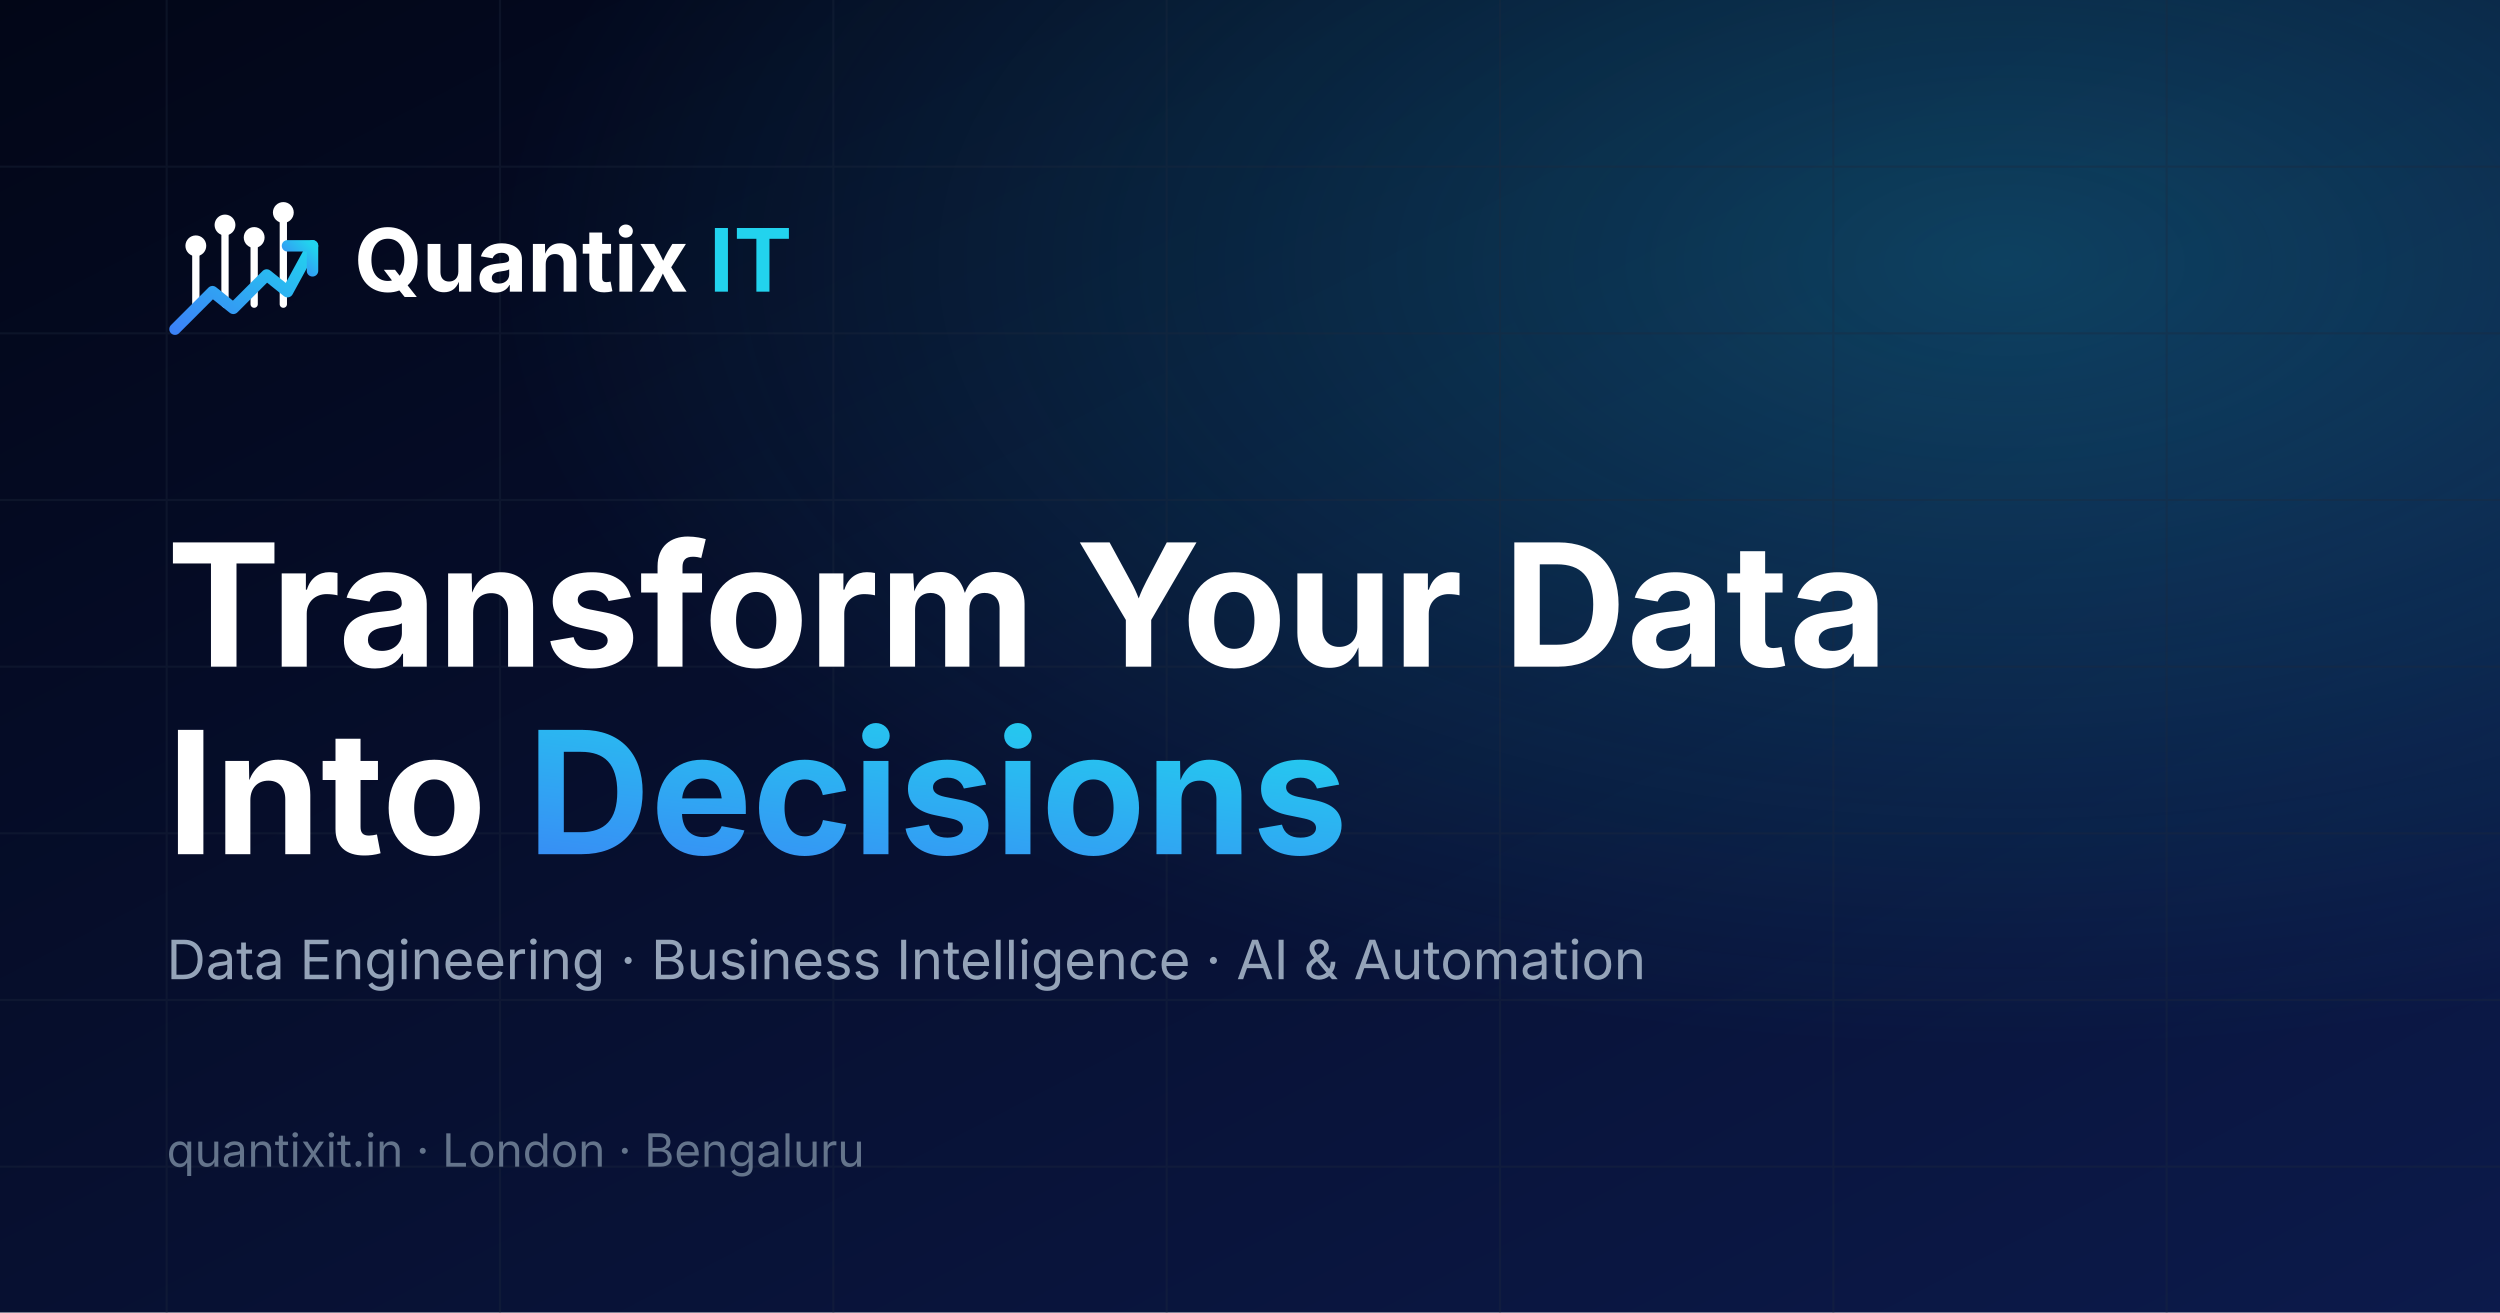
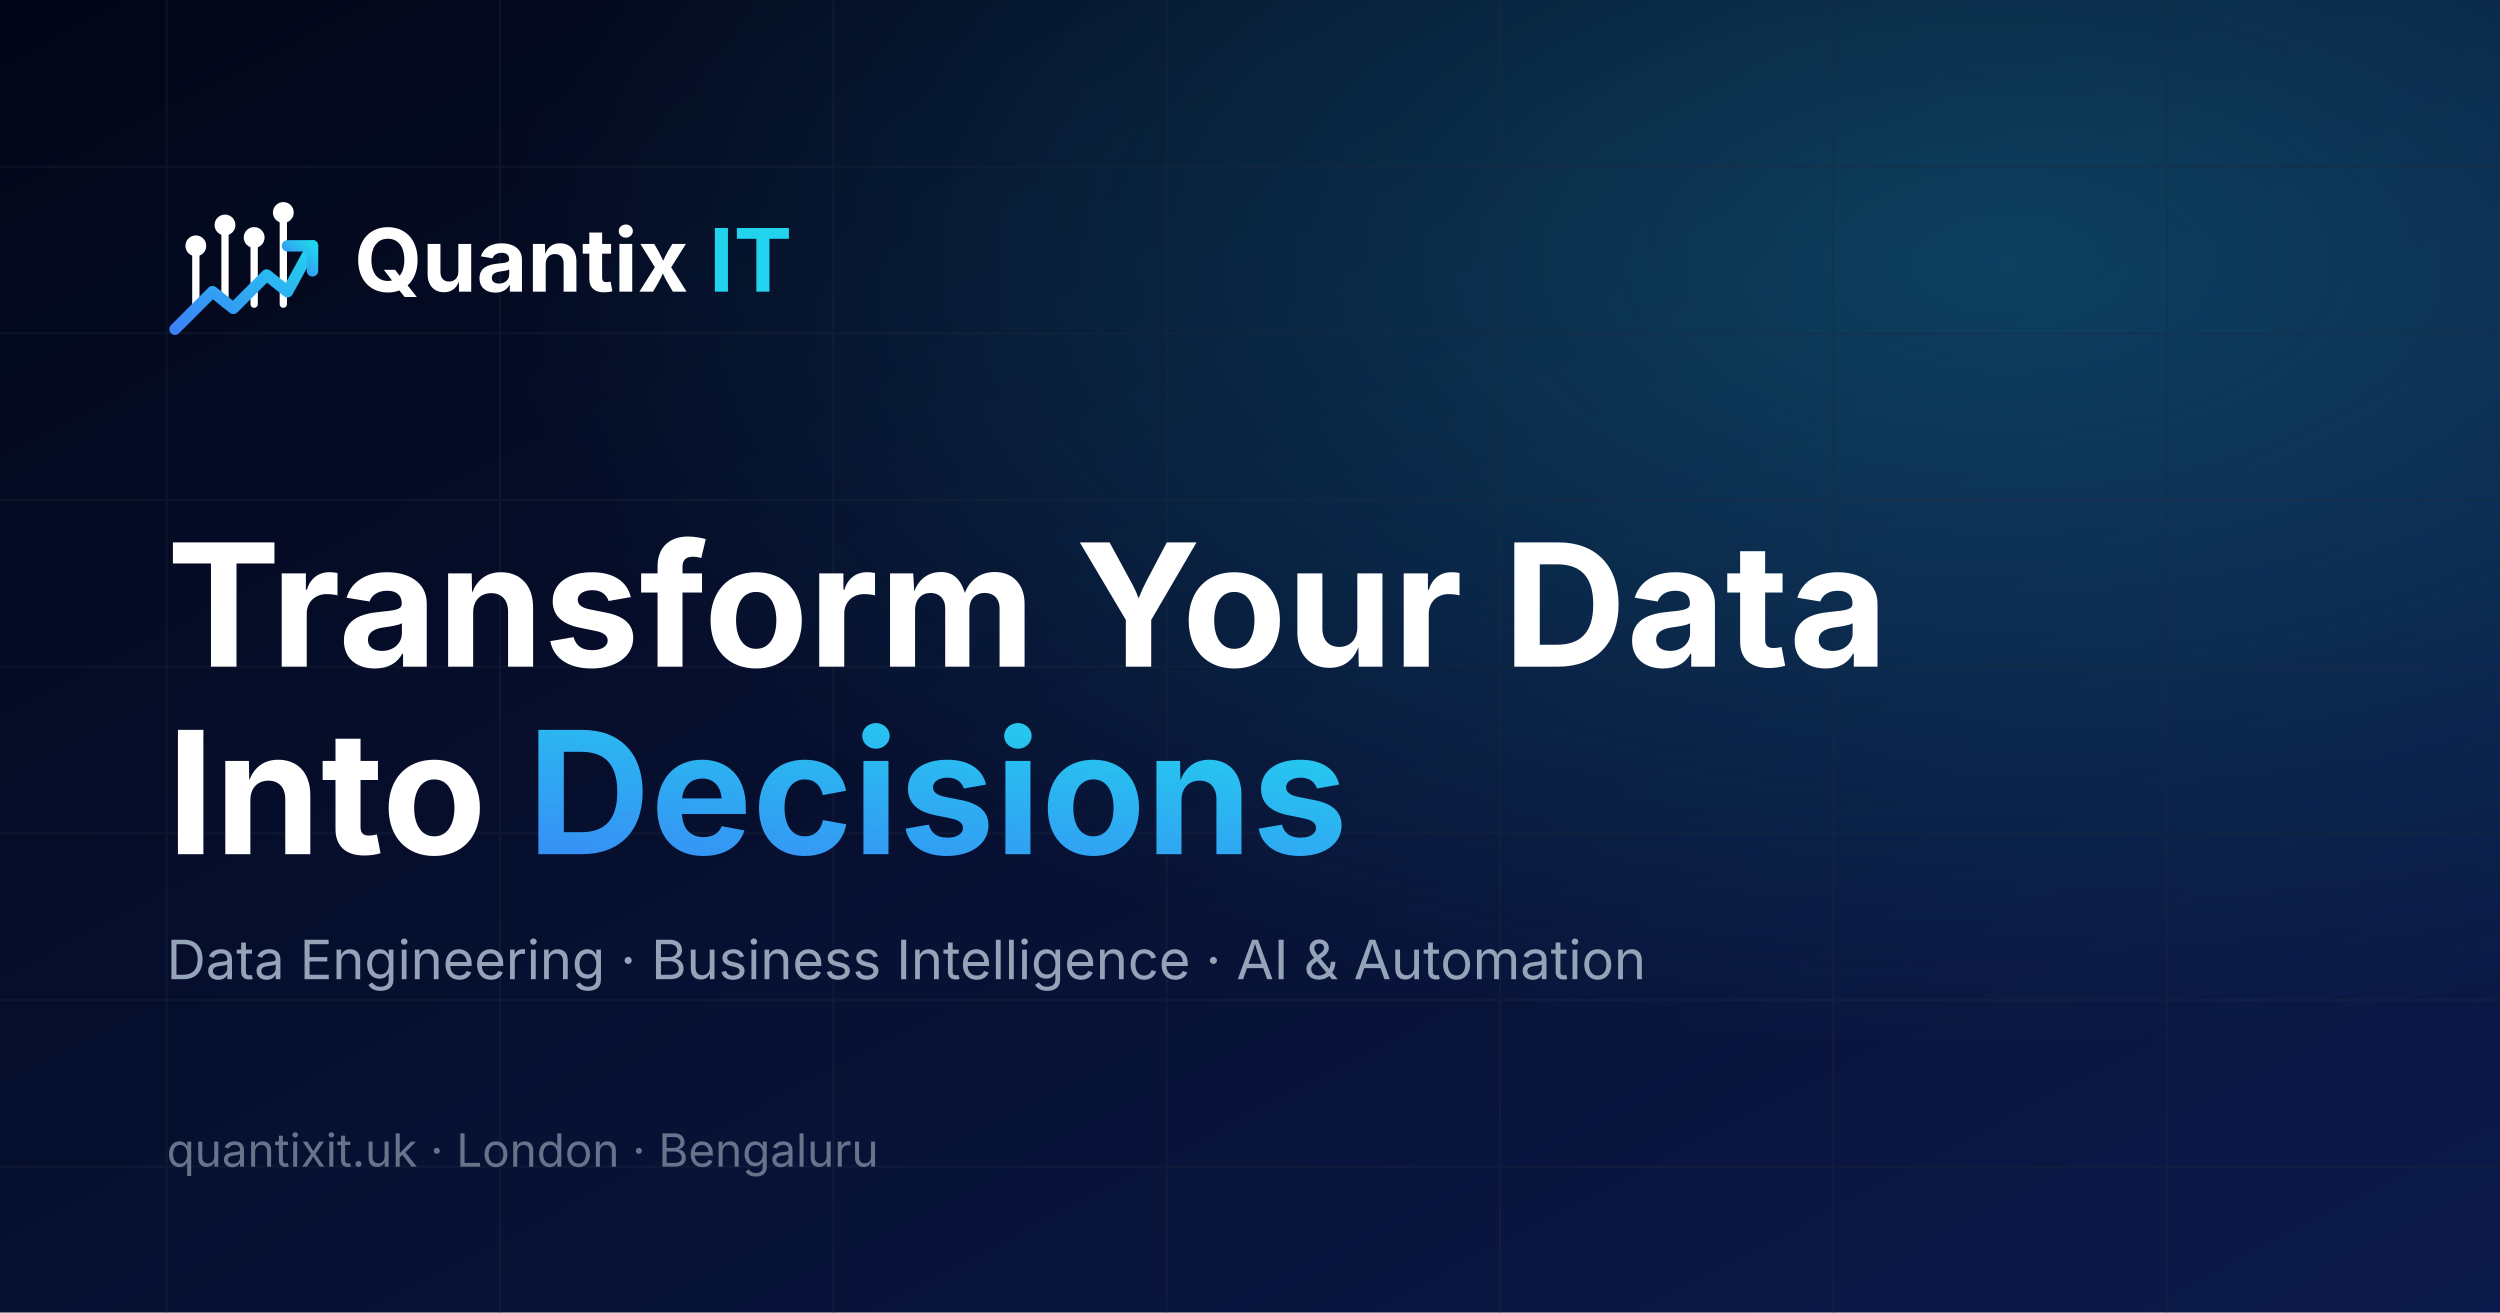
<svg xmlns="http://www.w3.org/2000/svg" viewBox="0 0 1200 630" width="1200" height="630">
  <defs>
    <linearGradient id="bg" x1="0%" y1="0%" x2="100%" y2="100%">
      <stop offset="0%" stop-color="#020617" />
      <stop offset="100%" stop-color="#0c1a4b" />
    </linearGradient>
    <linearGradient id="arrow" x1="0%" y1="100%" x2="100%" y2="0%">
      <stop offset="0%" stop-color="#3b82f6" />
      <stop offset="100%" stop-color="#22d3ee" />
    </linearGradient>
    <radialGradient id="glow" cx="80%" cy="20%" r="60%">
      <stop offset="0%" stop-color="#22d3ee" stop-opacity="0.25" />
      <stop offset="100%" stop-color="#22d3ee" stop-opacity="0" />
    </radialGradient>
  </defs>
  <rect width="1200" height="630" fill="url(#bg)" />
  <rect width="1200" height="630" fill="url(#glow)" />
  <g stroke="#1e293b" stroke-width="1" opacity="0.35">
    <line x1="0" y1="80" x2="1200" y2="80" />
    <line x1="0" y1="160" x2="1200" y2="160" />
    <line x1="0" y1="240" x2="1200" y2="240" />
    <line x1="0" y1="320" x2="1200" y2="320" />
    <line x1="0" y1="400" x2="1200" y2="400" />
    <line x1="0" y1="480" x2="1200" y2="480" />
    <line x1="0" y1="560" x2="1200" y2="560" />
    <line x1="80" y1="0" x2="80" y2="630" />
    <line x1="240" y1="0" x2="240" y2="630" />
    <line x1="400" y1="0" x2="400" y2="630" />
    <line x1="560" y1="0" x2="560" y2="630" />
    <line x1="720" y1="0" x2="720" y2="630" />
    <line x1="880" y1="0" x2="880" y2="630" />
    <line x1="1040" y1="0" x2="1040" y2="630" />
  </g>
  <g transform="translate(80, 90)">
    <g fill="#ffffff">
      <circle cx="14" cy="28" r="5" />
      <line x1="14" y1="28" x2="14" y2="56" stroke="#ffffff" stroke-width="3.5" stroke-linecap="round" />
      <circle cx="28" cy="18" r="5" />
      <line x1="28" y1="18" x2="28" y2="56" stroke="#ffffff" stroke-width="3.5" stroke-linecap="round" />
      <circle cx="42" cy="24" r="5" />
      <line x1="42" y1="24" x2="42" y2="56" stroke="#ffffff" stroke-width="3.5" stroke-linecap="round" />
      <circle cx="56" cy="12" r="5" />
      <line x1="56" y1="12" x2="56" y2="56" stroke="#ffffff" stroke-width="3.5" stroke-linecap="round" />
    </g>
    <path d="M4 68 L22 50 L32 58 L48 42 L58 50 L70 28" stroke="url(#arrow)" stroke-width="5.5" fill="none" stroke-linecap="round" stroke-linejoin="round" />
    <path d="M58 28 L70 28 L70 40" stroke="url(#arrow)" stroke-width="5.5" fill="none" stroke-linecap="round" stroke-linejoin="round" />
    <text x="90" y="50" font-family="'Space Grotesk', 'Inter', sans-serif" font-size="42" font-weight="700" fill="#ffffff">
      Quantix <tspan fill="#22d3ee">IT</tspan>
    </text>
  </g>
  <text x="80" y="320" font-family="'Space Grotesk', 'Inter', sans-serif" font-size="82" font-weight="700" fill="#ffffff">Transform Your Data</text>
  <text x="80" y="410" font-family="'Space Grotesk', 'Inter', sans-serif" font-size="82" font-weight="700">
    <tspan fill="#ffffff">Into </tspan>
    <tspan fill="url(#arrow)">Decisions</tspan>
  </text>
  <text x="80" y="470" font-family="'Inter', sans-serif" font-size="26" fill="#94a3b8">
    Data Engineering · Business Intelligence · AI &amp; Automation
  </text>
  <text x="80" y="560" font-family="'Inter', sans-serif" font-size="22" fill="#64748b">
-     quantixit.in  ·  London  ·  Bengaluru
+     quantixit.uk  ·  London  ·  Bengaluru
  </text>
</svg>
